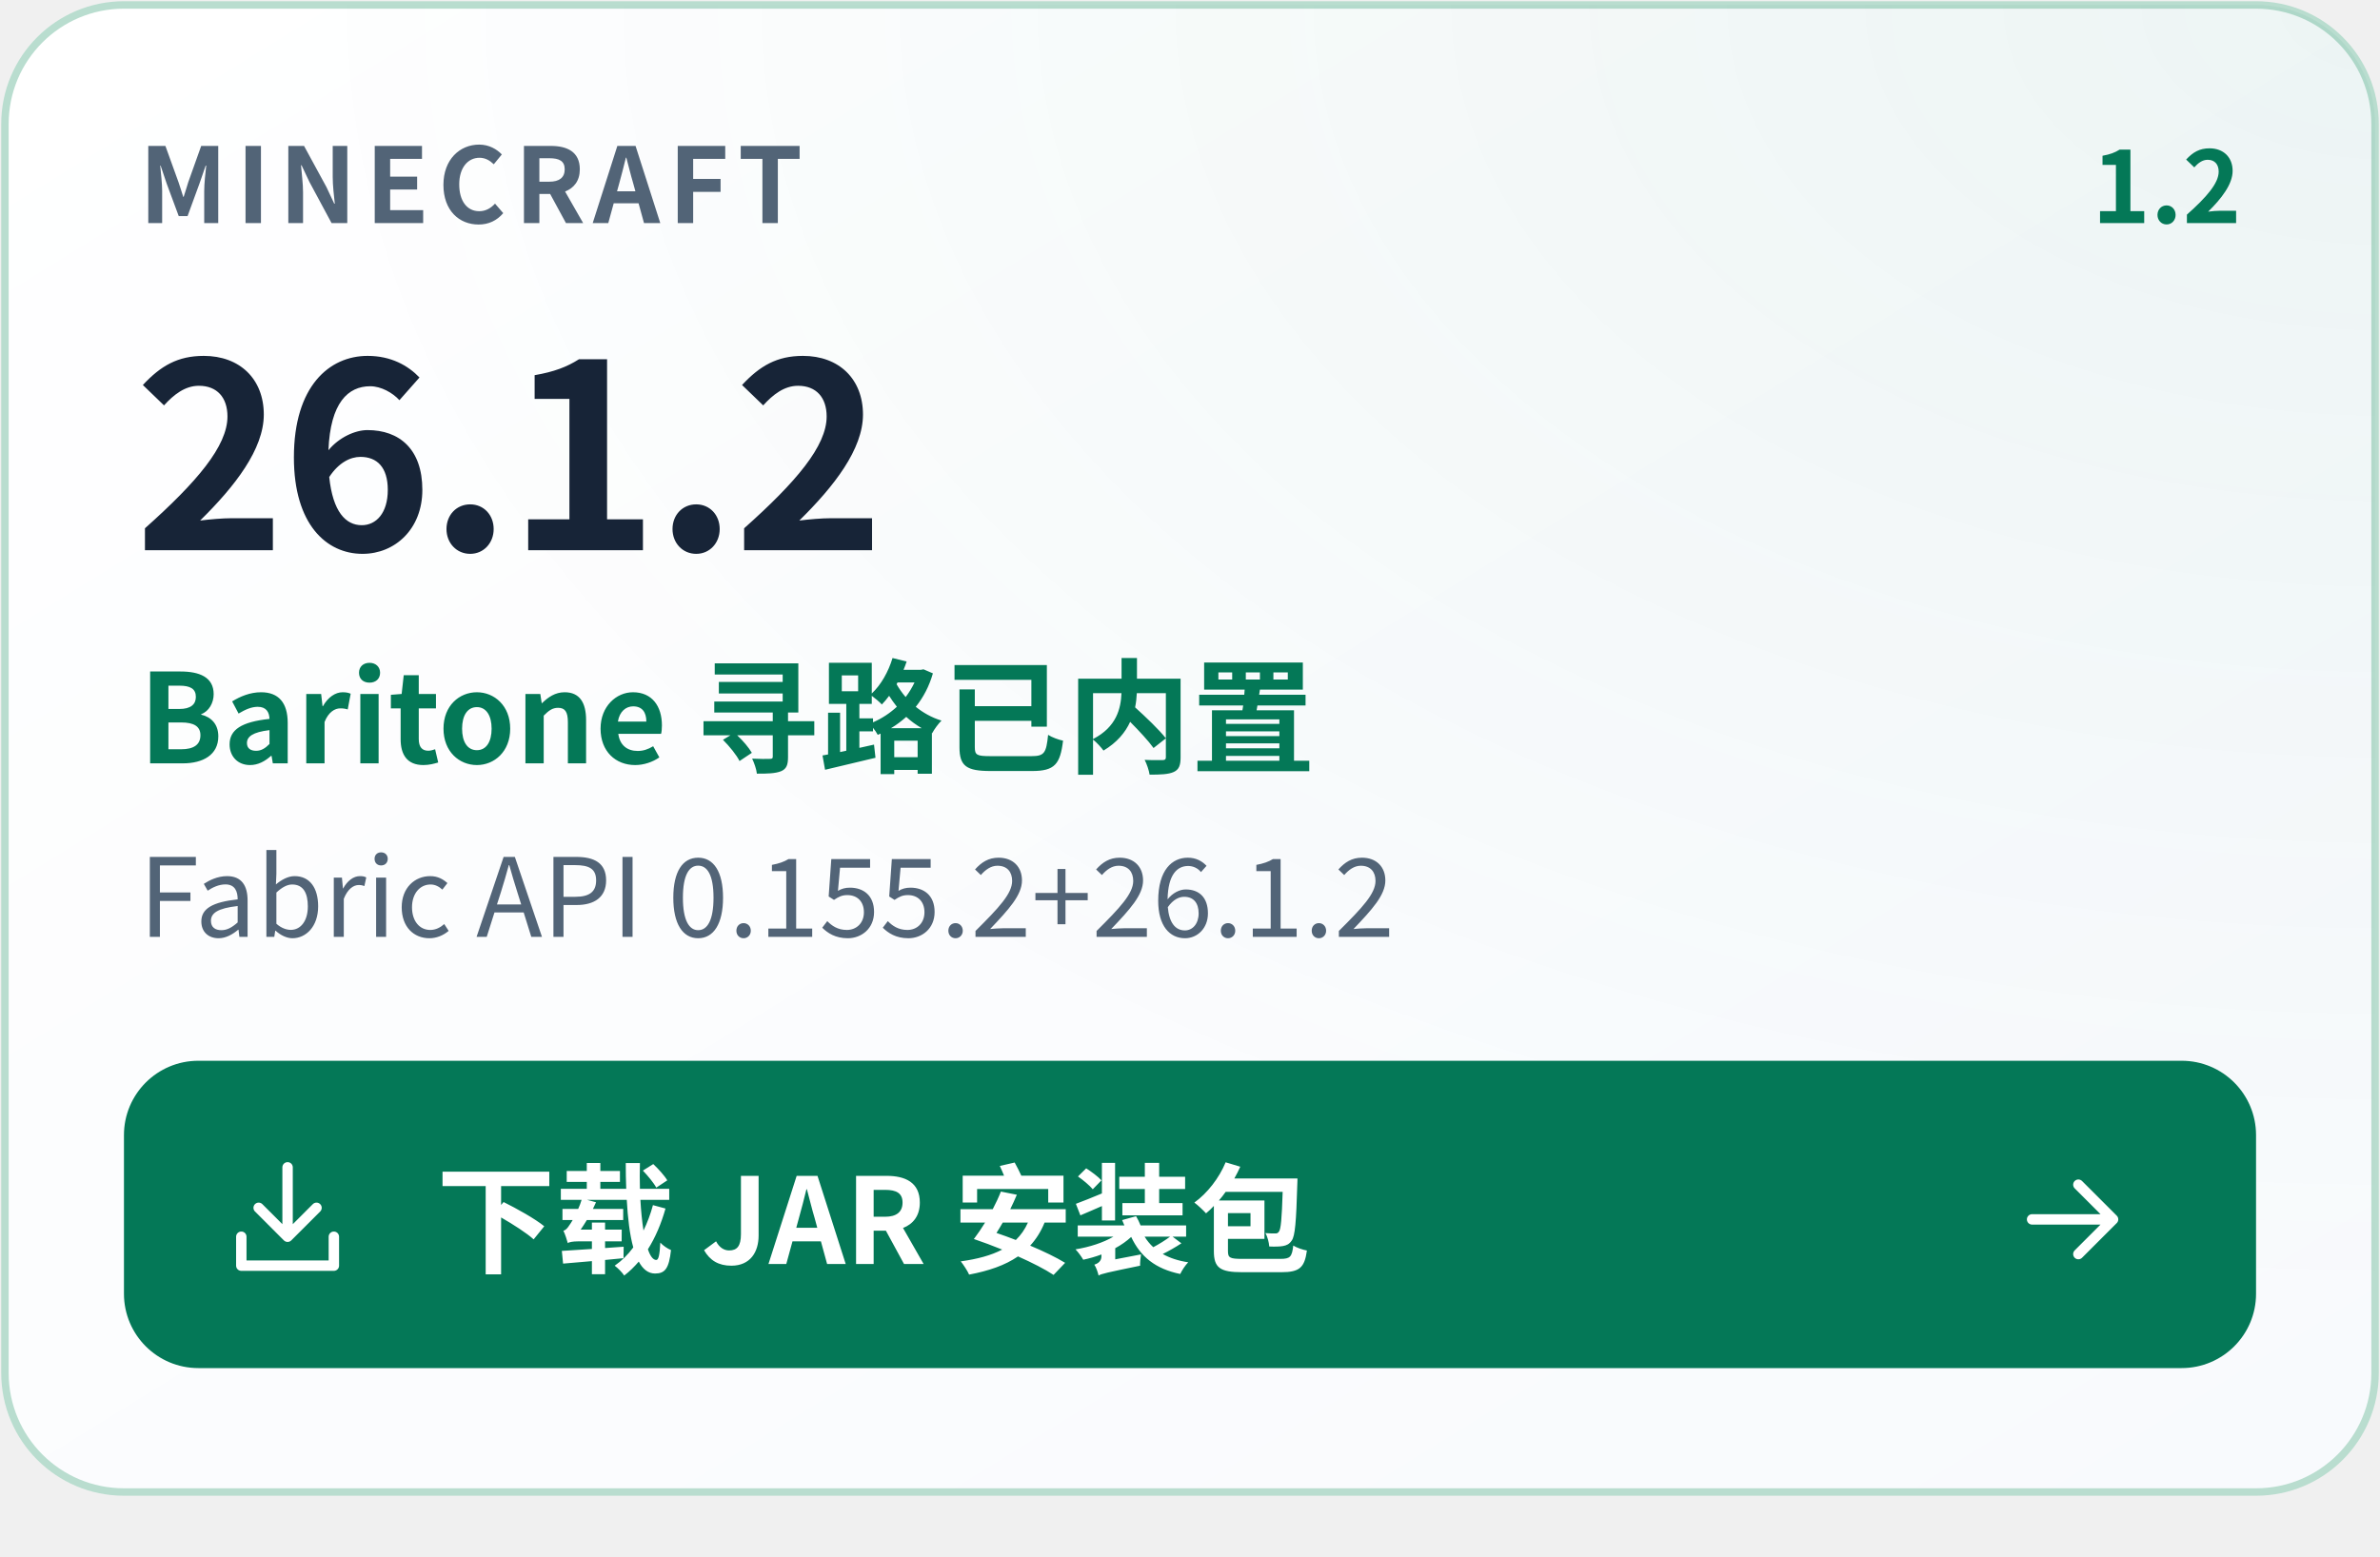
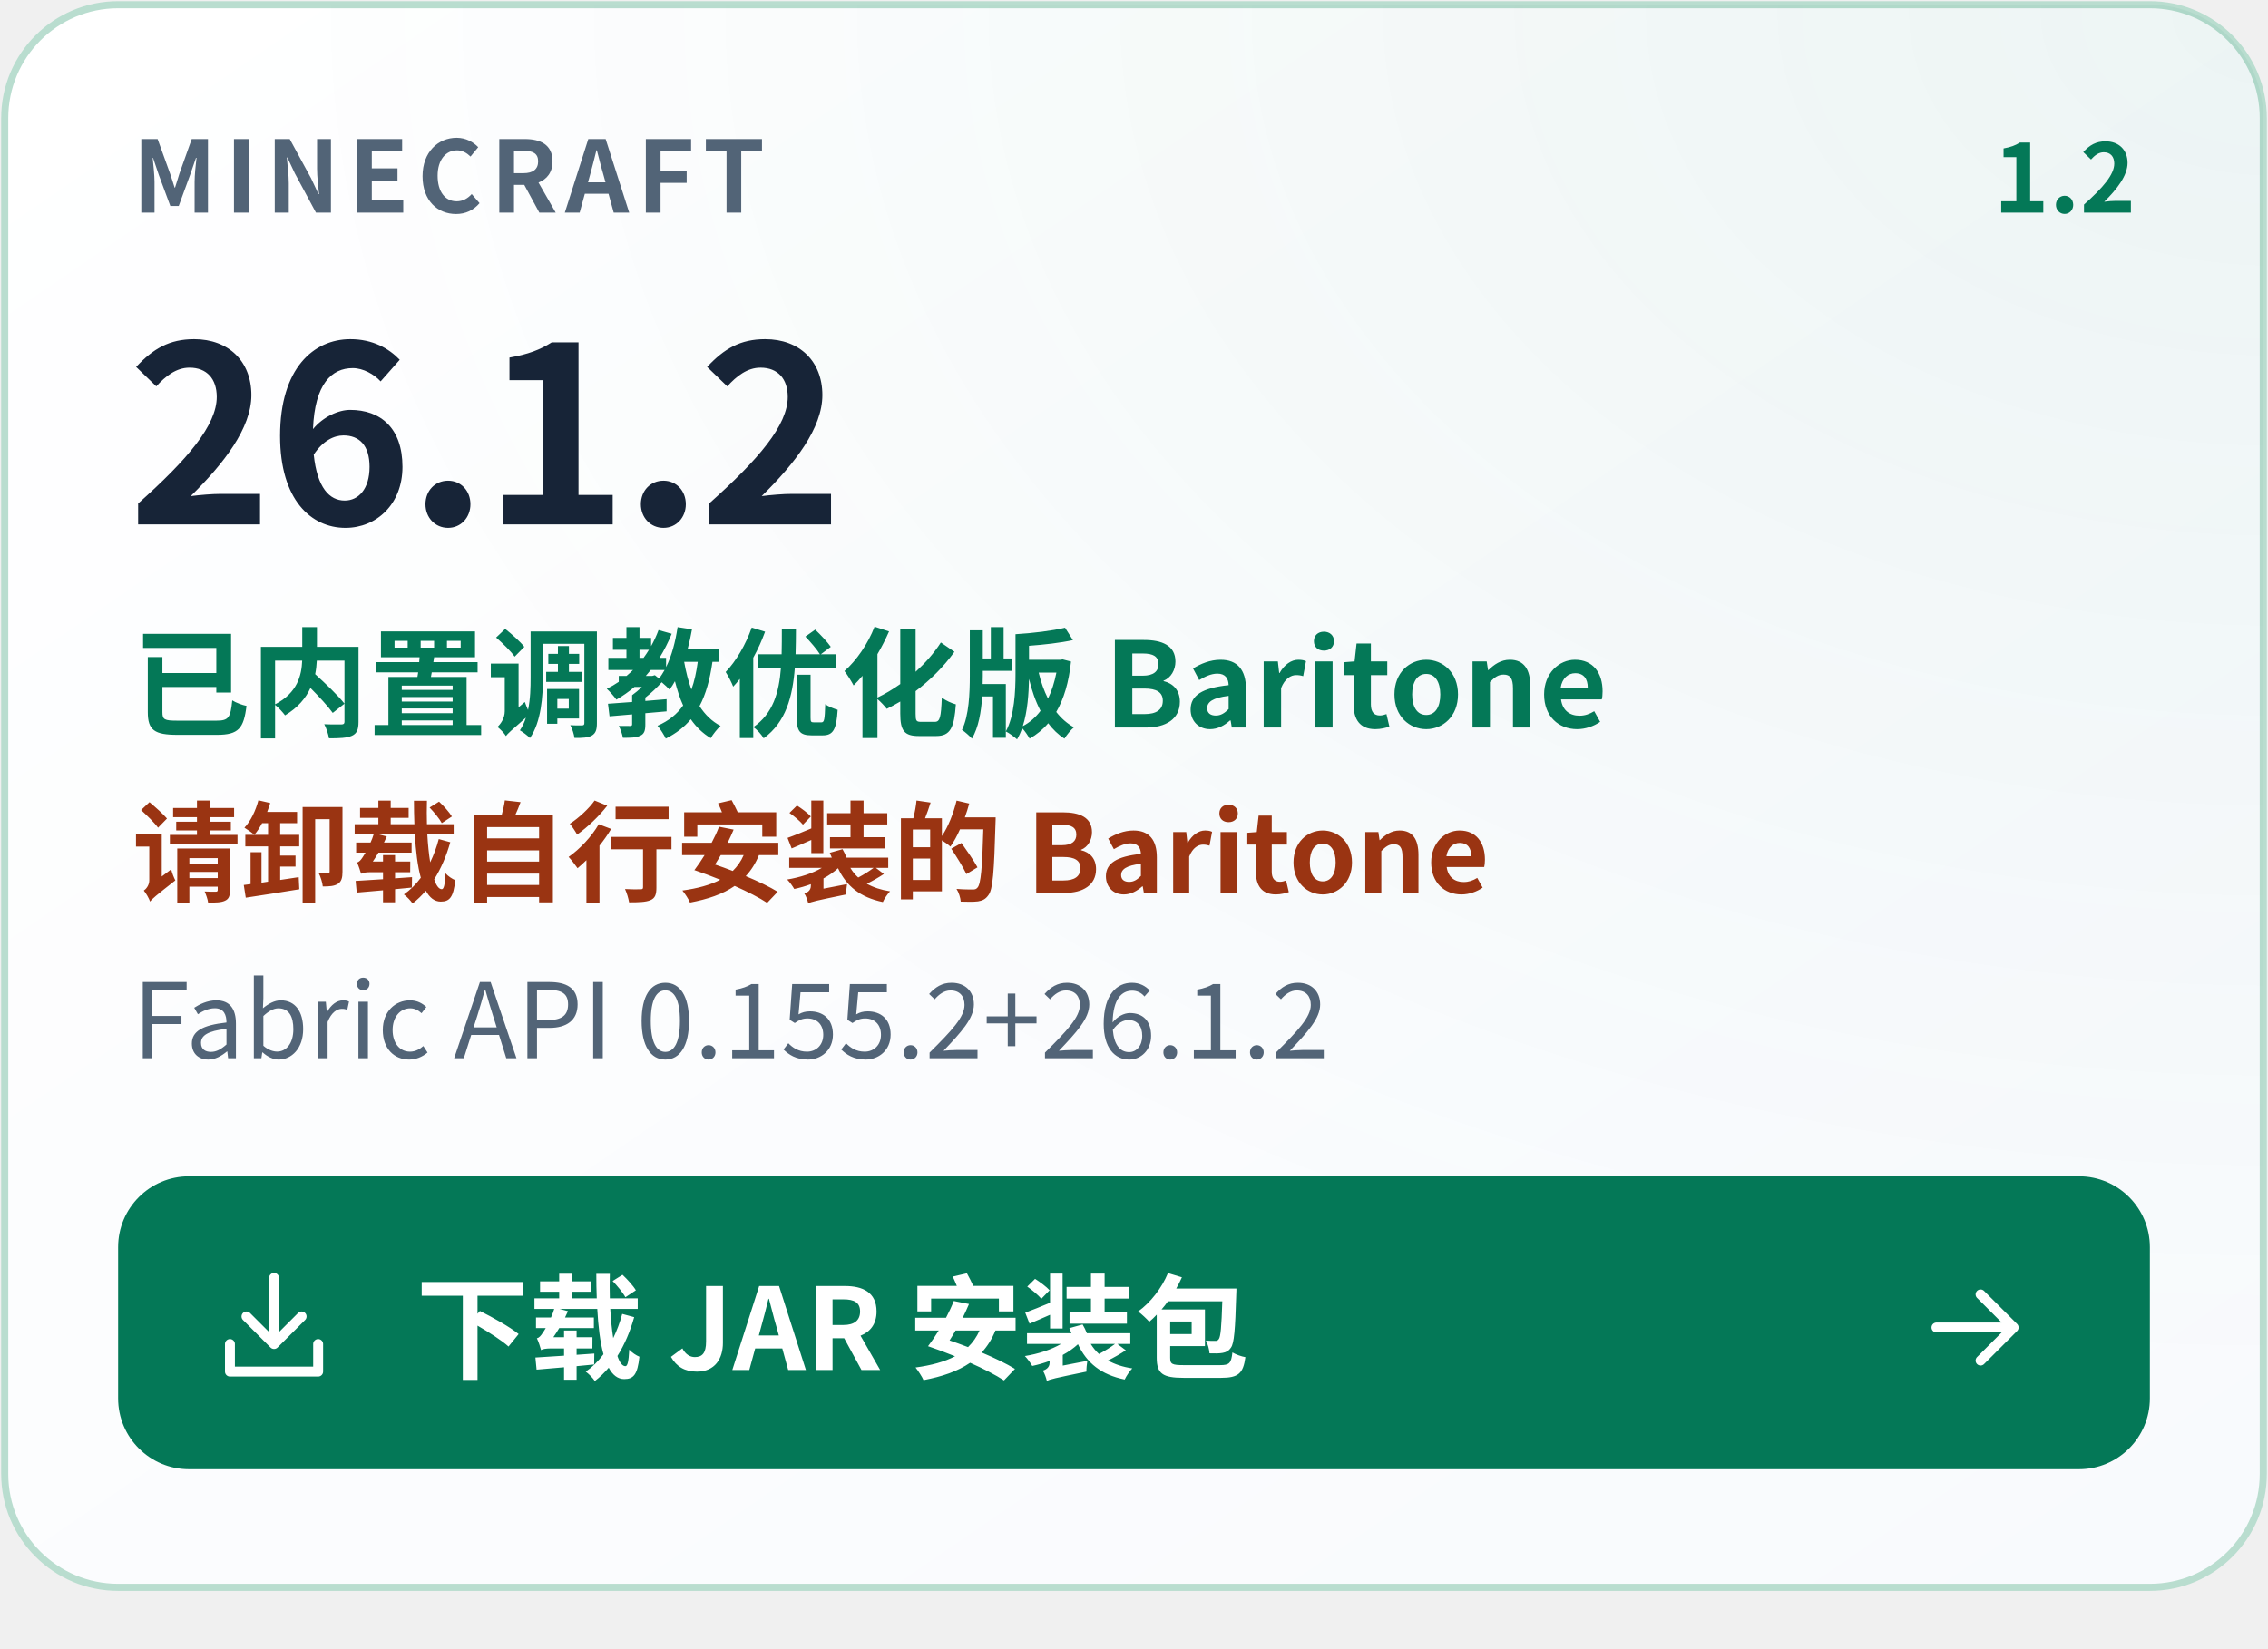
- <svg xmlns="http://www.w3.org/2000/svg" width="480" height="314" viewBox="0 0 480 314" role="img" aria-label="下载 Minecraft 26.1.2 JAR · 正式版 1.2 · Baritone 寻路已内置">
+ <svg xmlns="http://www.w3.org/2000/svg" width="480" height="349" viewBox="0 0 480 349" role="img" aria-label="下载 Minecraft 26.1.2 JAR · 正式版 1.2 · 已内置调教优化版 Baritone · 请卸载自行安装的 Baritone">
  <defs>
    <linearGradient id="bg" x1="0" y1="0" x2="1" y2="1">
      <stop stop-color="#FFFFFF" />
      <stop offset="1" stop-color="#F8FAFD" />
    </linearGradient>
    <radialGradient id="glow" cx="100%" cy="0%" r="110%">
      <stop stop-color="#047857" stop-opacity=".06" />
      <stop offset=".8" stop-color="#047857" stop-opacity="0" />
    </radialGradient>
  </defs>
  <g font-family="Segoe UI, Microsoft YaHei, Noto Sans CJK SC, PingFang SC, Arial, sans-serif">
-     <rect x="1" y="1" width="478" height="300" rx="24" fill="url(#bg)" stroke="#B9DDCF" stroke-width="1.5" />
-     <rect x="1" y="1" width="478" height="300" rx="24" fill="url(#glow)" />
+     <rect x="1" y="1" width="478" height="335" rx="24" fill="url(#bg)" stroke="#B9DDCF" stroke-width="1.5" />
+     <rect x="1" y="1" width="478" height="335" rx="24" fill="url(#glow)" />
    <text x="28" y="45" font-size="21" fill="#526477" font-weight="600" letter-spacing="1.7">MINECRAFT</text>
    <text x="452" y="45" font-size="20" fill="#047857" font-weight="650" id="release-version" text-anchor="end">1.2</text>
    <text x="27" y="111" font-size="52" fill="#172437" font-weight="700" id="game-version" letter-spacing="-1">26.1.2</text>
-     <text x="28" y="154" font-size="25" fill="#047857" font-weight="600" id="download-note">Baritone 寻路已内置</text>
-     <text x="28" y="189" font-size="22" fill="#526477" font-weight="400" id="fabric-api">Fabric API  0.155.2+26.1.2</text>
-     <rect x="25" y="214" width="430" height="62" rx="15" fill="#047857" />
-     <g transform="translate(44 232) scale(1.166667)" fill="none" stroke="#FFFFFF" stroke-width="1.8" stroke-linecap="round" stroke-linejoin="round">
+     <text x="28" y="154" font-size="25" fill="#047857" font-weight="600" id="download-note">已内置调教优化版 Baritone</text>
+     <text x="28" y="189" font-size="23" fill="#9A3412" font-weight="650" id="baritone-warning">请卸载自行安装的 Baritone</text>
+     <text x="28" y="224" font-size="22" fill="#526477" font-weight="400" id="fabric-api">Fabric API  0.155.2+26.1.2</text>
+     <rect x="25" y="249" width="430" height="62" rx="15" fill="#047857" />
+     <g transform="translate(44 267) scale(1.166667)" fill="none" stroke="#FFFFFF" stroke-width="1.8" stroke-linecap="round" stroke-linejoin="round">
      <path d="M12 3v12m-5-5 5 5 5-5M4 15v5h16v-5" />
    </g>
-     <text x="88" y="255" font-size="24" fill="#FFFFFF" font-weight="650">下载 JAR 安装包</text>
-     <g transform="translate(404 232) scale(1.166667)" fill="none" stroke="#FFFFFF" stroke-width="1.8" stroke-linecap="round" stroke-linejoin="round">
+     <text x="88" y="290" font-size="24" fill="#FFFFFF" font-weight="650">下载 JAR 安装包</text>
+     <g transform="translate(404 267) scale(1.166667)" fill="none" stroke="#FFFFFF" stroke-width="1.8" stroke-linecap="round" stroke-linejoin="round">
      <path d="M5 12h14m-6-6 6 6-6 6" />
    </g>
  </g>
</svg>
